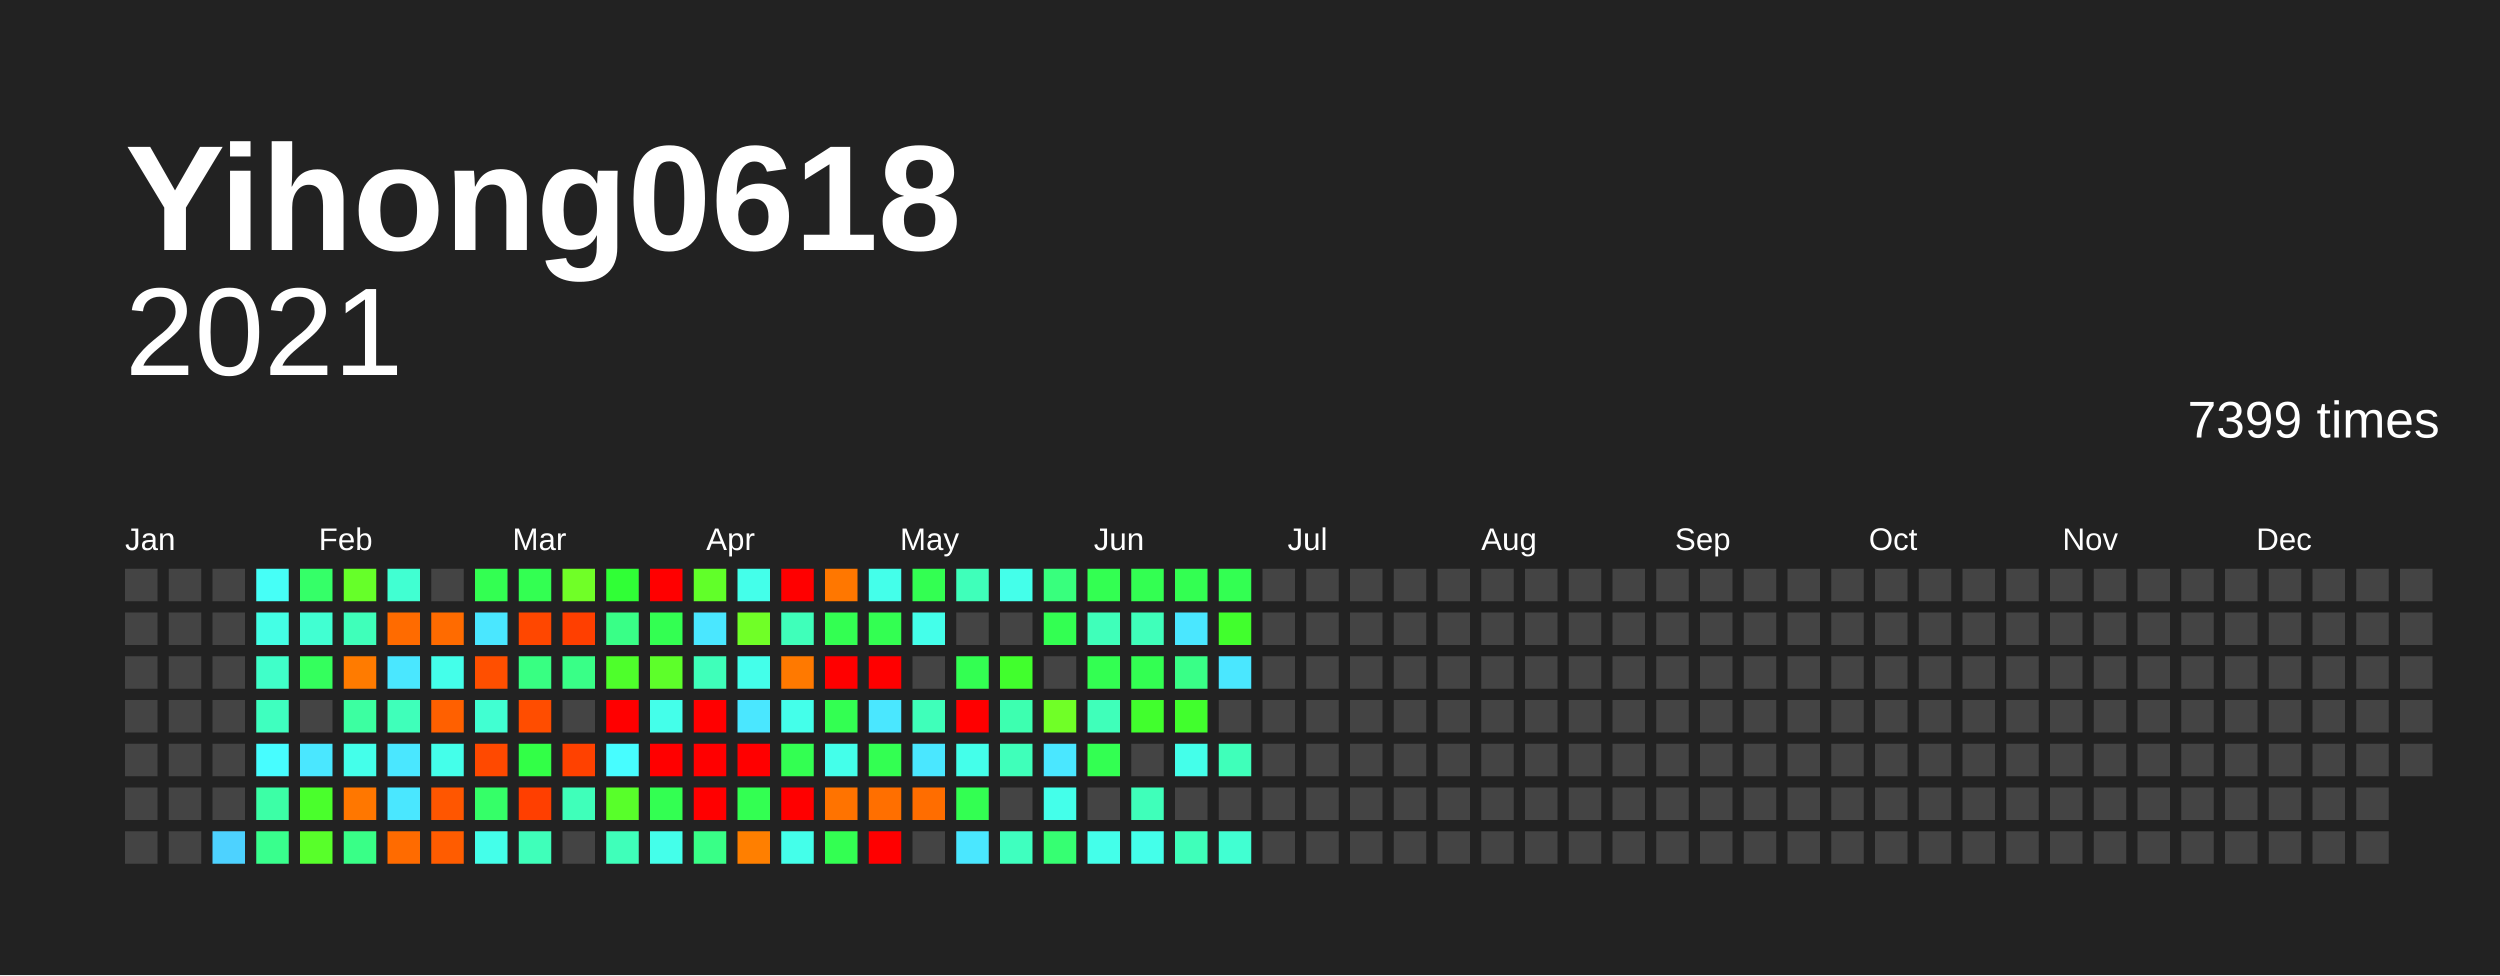
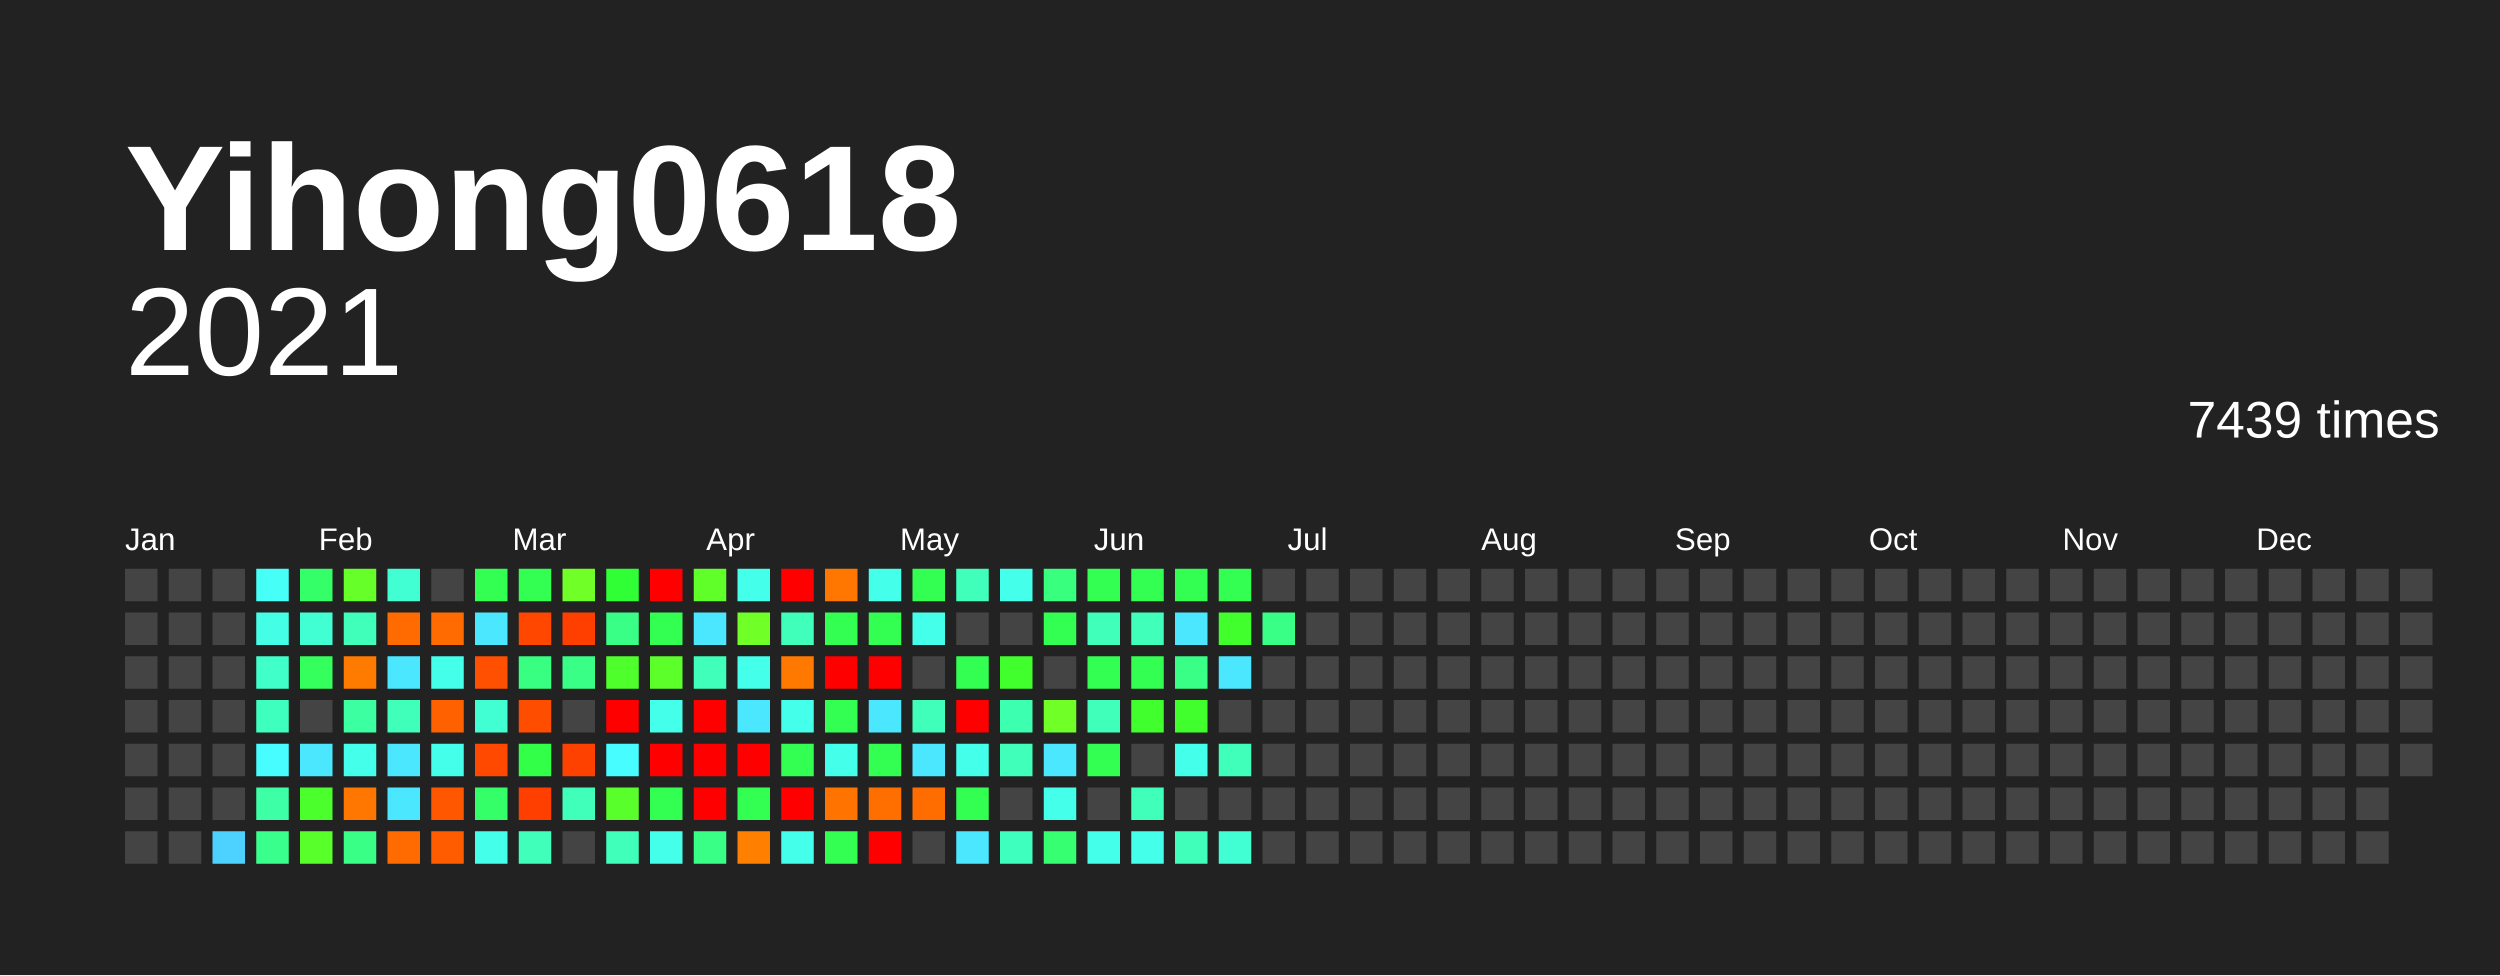
<svg xmlns="http://www.w3.org/2000/svg" baseProfile="full" height="78mm" version="1.1" viewBox="0,0,200,78" width="200mm">
  <defs />
  <rect fill="#222222" height="78" width="200" x="0" y="0" />
  <text fill="#FFFFFF" style="font-size:12px; font-family:Arial; font-weight:bold;" x="10" y="20">Yihong0618</text>
  <text alignment-baseline="hanging" fill="#FFFFFF" style="font-size:10.0px; font-family:Arial;" x="10" y="30">2021</text>
-   <text alignment-baseline="hanging" fill="#FFFFFF" style="font-size:4.125px; font-family:Arial;" x="175" y="35">7399 times</text>
+   <text alignment-baseline="hanging" fill="#FFFFFF" style="font-size:4.125px; font-family:Arial;" x="175" y="35">7439 times</text>
  <text fill="#FFFFFF" style="font-size:2.5px; font-family:Arial" x="10.0" y="44">Jan</text>
  <text fill="#FFFFFF" style="font-size:2.5px; font-family:Arial" x="25.5" y="44">Feb</text>
  <text fill="#FFFFFF" style="font-size:2.5px; font-family:Arial" x="41.0" y="44">Mar</text>
  <text fill="#FFFFFF" style="font-size:2.5px; font-family:Arial" x="56.5" y="44">Apr</text>
  <text fill="#FFFFFF" style="font-size:2.5px; font-family:Arial" x="72.0" y="44">May</text>
  <text fill="#FFFFFF" style="font-size:2.5px; font-family:Arial" x="87.5" y="44">Jun</text>
  <text fill="#FFFFFF" style="font-size:2.5px; font-family:Arial" x="103.0" y="44">Jul</text>
  <text fill="#FFFFFF" style="font-size:2.5px; font-family:Arial" x="118.5" y="44">Aug</text>
  <text fill="#FFFFFF" style="font-size:2.5px; font-family:Arial" x="134.0" y="44">Sep</text>
  <text fill="#FFFFFF" style="font-size:2.5px; font-family:Arial" x="149.5" y="44">Oct</text>
  <text fill="#FFFFFF" style="font-size:2.5px; font-family:Arial" x="165.0" y="44">Nov</text>
  <text fill="#FFFFFF" style="font-size:2.5px; font-family:Arial" x="180.5" y="44">Dec</text>
  <rect fill="#444444" height="2.6" width="2.6" x="10.0" y="45.5" />
  <rect fill="#444444" height="2.6" width="2.6" x="10.0" y="49.0" />
  <rect fill="#444444" height="2.6" width="2.6" x="10.0" y="52.5" />
  <rect fill="#444444" height="2.6" width="2.6" x="10.0" y="56.0" />
  <rect fill="#444444" height="2.6" width="2.6" x="10.0" y="59.5" />
  <rect fill="#444444" height="2.6" width="2.6" x="10.0" y="63.0" />
  <rect fill="#444444" height="2.6" width="2.6" x="10.0" y="66.5" />
  <rect fill="#444444" height="2.6" width="2.6" x="13.5" y="45.5" />
  <rect fill="#444444" height="2.6" width="2.6" x="13.5" y="49.0" />
  <rect fill="#444444" height="2.6" width="2.6" x="13.5" y="52.5" />
  <rect fill="#444444" height="2.6" width="2.6" x="13.5" y="56.0" />
  <rect fill="#444444" height="2.6" width="2.6" x="13.5" y="59.5" />
  <rect fill="#444444" height="2.6" width="2.6" x="13.5" y="63.0" />
  <rect fill="#444444" height="2.6" width="2.6" x="13.5" y="66.5" />
  <rect fill="#444444" height="2.6" width="2.6" x="17.0" y="45.5" />
  <rect fill="#444444" height="2.6" width="2.6" x="17.0" y="49.0" />
  <rect fill="#444444" height="2.6" width="2.6" x="17.0" y="52.5" />
  <rect fill="#444444" height="2.6" width="2.6" x="17.0" y="56.0" />
  <rect fill="#444444" height="2.6" width="2.6" x="17.0" y="59.5" />
  <rect fill="#444444" height="2.6" width="2.6" x="17.0" y="63.0" />
  <rect fill="#4dd2ff" height="2.6" width="2.6" x="17.0" y="66.5" />
  <rect fill="#46fff7" height="2.6" width="2.6" x="20.5" y="45.5" />
  <rect fill="#44ffe5" height="2.6" width="2.6" x="20.5" y="49.0" />
  <rect fill="#40ffc9" height="2.6" width="2.6" x="20.5" y="52.5" />
  <rect fill="#3fffbf" height="2.6" width="2.6" x="20.5" y="56.0" />
  <rect fill="#47fdff" height="2.6" width="2.6" x="20.5" y="59.5" />
  <rect fill="#3cffa6" height="2.6" width="2.6" x="20.5" y="63.0" />
  <rect fill="#39ff8d" height="2.6" width="2.6" x="20.5" y="66.5" />
  <rect fill="#35ff68" height="2.6" width="2.6" x="24.0" y="45.5" />
  <rect fill="#41ffd2" height="2.6" width="2.6" x="24.0" y="49.0" />
  <rect fill="#34ff5d" height="2.6" width="2.6" x="24.0" y="52.5" />
  <rect fill="#444444" height="2.6" width="2.6" x="24.0" y="56.0" />
  <rect fill="#4ae7ff" height="2.6" width="2.6" x="24.0" y="59.5" />
  <rect fill="#4aff2c" height="2.6" width="2.6" x="24.0" y="63.0" />
  <rect fill="#58ff2a" height="2.6" width="2.6" x="24.0" y="66.5" />
  <rect fill="#66ff29" height="2.6" width="2.6" x="27.5" y="45.5" />
  <rect fill="#3fffba" height="2.6" width="2.6" x="27.5" y="49.0" />
  <rect fill="#ff7b00" height="2.6" width="2.6" x="27.5" y="52.5" />
  <rect fill="#3cffa1" height="2.6" width="2.6" x="27.5" y="56.0" />
  <rect fill="#44ffea" height="2.6" width="2.6" x="27.5" y="59.5" />
  <rect fill="#ff7700" height="2.6" width="2.6" x="27.5" y="63.0" />
  <rect fill="#39ff87" height="2.6" width="2.6" x="27.5" y="66.5" />
  <rect fill="#41ffd2" height="2.6" width="2.6" x="31.0" y="45.5" />
  <rect fill="#ff6b00" height="2.6" width="2.6" x="31.0" y="49.0" />
  <rect fill="#4ae7ff" height="2.6" width="2.6" x="31.0" y="52.5" />
  <rect fill="#3fffba" height="2.6" width="2.6" x="31.0" y="56.0" />
  <rect fill="#4ae7ff" height="2.6" width="2.6" x="31.0" y="59.5" />
  <rect fill="#4ae7ff" height="2.6" width="2.6" x="31.0" y="63.0" />
  <rect fill="#ff6b00" height="2.6" width="2.6" x="31.0" y="66.5" />
  <rect fill="#444444" height="2.6" width="2.6" x="34.5" y="45.5" />
  <rect fill="#ff6b00" height="2.6" width="2.6" x="34.5" y="49.0" />
  <rect fill="#44ffea" height="2.6" width="2.6" x="34.5" y="52.5" />
  <rect fill="#ff6000" height="2.6" width="2.6" x="34.5" y="56.0" />
  <rect fill="#44ffea" height="2.6" width="2.6" x="34.5" y="59.5" />
  <rect fill="#ff5600" height="2.6" width="2.6" x="34.5" y="63.0" />
  <rect fill="#ff5c00" height="2.6" width="2.6" x="34.5" y="66.5" />
  <rect fill="#33ff52" height="2.6" width="2.6" x="38.0" y="45.5" />
  <rect fill="#4ae7ff" height="2.6" width="2.6" x="38.0" y="49.0" />
  <rect fill="#ff4f00" height="2.6" width="2.6" x="38.0" y="52.5" />
  <rect fill="#41ffd2" height="2.6" width="2.6" x="38.0" y="56.0" />
  <rect fill="#ff4900" height="2.6" width="2.6" x="38.0" y="59.5" />
  <rect fill="#35ff68" height="2.6" width="2.6" x="38.0" y="63.0" />
  <rect fill="#44ffea" height="2.6" width="2.6" x="38.0" y="66.5" />
  <rect fill="#33ff52" height="2.6" width="2.6" x="41.5" y="45.5" />
  <rect fill="#ff4700" height="2.6" width="2.6" x="41.5" y="49.0" />
  <rect fill="#38ff82" height="2.6" width="2.6" x="41.5" y="52.5" />
  <rect fill="#ff4d00" height="2.6" width="2.6" x="41.5" y="56.0" />
  <rect fill="#32ff47" height="2.6" width="2.6" x="41.5" y="59.5" />
  <rect fill="#ff3f00" height="2.6" width="2.6" x="41.5" y="63.0" />
  <rect fill="#3fffba" height="2.6" width="2.6" x="41.5" y="66.5" />
  <rect fill="#70ff27" height="2.6" width="2.6" x="45.0" y="45.5" />
  <rect fill="#ff3f00" height="2.6" width="2.6" x="45.0" y="49.0" />
  <rect fill="#39ff87" height="2.6" width="2.6" x="45.0" y="52.5" />
  <rect fill="#444444" height="2.6" width="2.6" x="45.0" y="56.0" />
  <rect fill="#ff4100" height="2.6" width="2.6" x="45.0" y="59.5" />
  <rect fill="#3fffba" height="2.6" width="2.6" x="45.0" y="63.0" />
  <rect fill="#444444" height="2.6" width="2.6" x="45.0" y="66.5" />
  <rect fill="#30ff36" height="2.6" width="2.6" x="48.5" y="45.5" />
  <rect fill="#39ff87" height="2.6" width="2.6" x="48.5" y="49.0" />
  <rect fill="#4eff2b" height="2.6" width="2.6" x="48.5" y="52.5" />
  <rect fill="red" height="2.6" width="2.6" x="48.5" y="56.0" />
  <rect fill="#47fdff" height="2.6" width="2.6" x="48.5" y="59.5" />
  <rect fill="#58ff2a" height="2.6" width="2.6" x="48.5" y="63.0" />
  <rect fill="#3fffba" height="2.6" width="2.6" x="48.5" y="66.5" />
  <rect fill="red" height="2.6" width="2.6" x="52.0" y="45.5" />
  <rect fill="#33ff52" height="2.6" width="2.6" x="52.0" y="49.0" />
  <rect fill="#5dff2a" height="2.6" width="2.6" x="52.0" y="52.5" />
  <rect fill="#44ffea" height="2.6" width="2.6" x="52.0" y="56.0" />
  <rect fill="red" height="2.6" width="2.6" x="52.0" y="59.5" />
  <rect fill="#33ff52" height="2.6" width="2.6" x="52.0" y="63.0" />
  <rect fill="#44ffea" height="2.6" width="2.6" x="52.0" y="66.5" />
  <rect fill="#61ff29" height="2.6" width="2.6" x="55.5" y="45.5" />
  <rect fill="#4ae7ff" height="2.6" width="2.6" x="55.5" y="49.0" />
  <rect fill="#3fffba" height="2.6" width="2.6" x="55.5" y="52.5" />
  <rect fill="red" height="2.6" width="2.6" x="55.5" y="56.0" />
  <rect fill="red" height="2.6" width="2.6" x="55.5" y="59.5" />
  <rect fill="red" height="2.6" width="2.6" x="55.5" y="63.0" />
  <rect fill="#39ff87" height="2.6" width="2.6" x="55.5" y="66.5" />
  <rect fill="#44ffea" height="2.6" width="2.6" x="59.0" y="45.5" />
  <rect fill="#70ff27" height="2.6" width="2.6" x="59.0" y="49.0" />
  <rect fill="#44ffea" height="2.6" width="2.6" x="59.0" y="52.5" />
  <rect fill="#4ae7ff" height="2.6" width="2.6" x="59.0" y="56.0" />
  <rect fill="red" height="2.6" width="2.6" x="59.0" y="59.5" />
  <rect fill="#33ff52" height="2.6" width="2.6" x="59.0" y="63.0" />
  <rect fill="#ff7f00" height="2.6" width="2.6" x="59.0" y="66.5" />
  <rect fill="red" height="2.6" width="2.6" x="62.5" y="45.5" />
  <rect fill="#3fffba" height="2.6" width="2.6" x="62.5" y="49.0" />
  <rect fill="#ff7900" height="2.6" width="2.6" x="62.5" y="52.5" />
  <rect fill="#44ffea" height="2.6" width="2.6" x="62.5" y="56.0" />
  <rect fill="#33ff52" height="2.6" width="2.6" x="62.5" y="59.5" />
  <rect fill="red" height="2.6" width="2.6" x="62.5" y="63.0" />
  <rect fill="#44ffea" height="2.6" width="2.6" x="62.5" y="66.5" />
  <rect fill="#ff7700" height="2.6" width="2.6" x="66.0" y="45.5" />
  <rect fill="#33ff52" height="2.6" width="2.6" x="66.0" y="49.0" />
  <rect fill="red" height="2.6" width="2.6" x="66.0" y="52.5" />
  <rect fill="#33ff52" height="2.6" width="2.6" x="66.0" y="56.0" />
  <rect fill="#44ffea" height="2.6" width="2.6" x="66.0" y="59.5" />
  <rect fill="#ff7300" height="2.6" width="2.6" x="66.0" y="63.0" />
  <rect fill="#33ff52" height="2.6" width="2.6" x="66.0" y="66.5" />
  <rect fill="#44ffea" height="2.6" width="2.6" x="69.5" y="45.5" />
  <rect fill="#33ff52" height="2.6" width="2.6" x="69.5" y="49.0" />
  <rect fill="red" height="2.6" width="2.6" x="69.5" y="52.5" />
  <rect fill="#4ae7ff" height="2.6" width="2.6" x="69.5" y="56.0" />
  <rect fill="#33ff52" height="2.6" width="2.6" x="69.5" y="59.5" />
  <rect fill="#ff6f00" height="2.6" width="2.6" x="69.5" y="63.0" />
  <rect fill="red" height="2.6" width="2.6" x="69.5" y="66.5" />
  <rect fill="#33ff52" height="2.6" width="2.6" x="73.0" y="45.5" />
  <rect fill="#44ffea" height="2.6" width="2.6" x="73.0" y="49.0" />
  <rect fill="#444444" height="2.6" width="2.6" x="73.0" y="52.5" />
  <rect fill="#3fffba" height="2.6" width="2.6" x="73.0" y="56.0" />
  <rect fill="#4ae7ff" height="2.6" width="2.6" x="73.0" y="59.5" />
  <rect fill="#ff6d00" height="2.6" width="2.6" x="73.0" y="63.0" />
  <rect fill="#444444" height="2.6" width="2.6" x="73.0" y="66.5" />
  <rect fill="#3fffba" height="2.6" width="2.6" x="76.5" y="45.5" />
  <rect fill="#444444" height="2.6" width="2.6" x="76.5" y="49.0" />
  <rect fill="#33ff52" height="2.6" width="2.6" x="76.5" y="52.5" />
  <rect fill="red" height="2.6" width="2.6" x="76.5" y="56.0" />
  <rect fill="#44ffea" height="2.6" width="2.6" x="76.5" y="59.5" />
  <rect fill="#33ff52" height="2.6" width="2.6" x="76.5" y="63.0" />
  <rect fill="#4ae7ff" height="2.6" width="2.6" x="76.5" y="66.5" />
  <rect fill="#44ffea" height="2.6" width="2.6" x="80.0" y="45.5" />
  <rect fill="#444444" height="2.6" width="2.6" x="80.0" y="49.0" />
  <rect fill="#41ff2d" height="2.6" width="2.6" x="80.0" y="52.5" />
  <rect fill="#3dffb0" height="2.6" width="2.6" x="80.0" y="56.0" />
  <rect fill="#3fffba" height="2.6" width="2.6" x="80.0" y="59.5" />
  <rect fill="#444444" height="2.6" width="2.6" x="80.0" y="63.0" />
  <rect fill="#3fffbf" height="2.6" width="2.6" x="80.0" y="66.5" />
  <rect fill="#38ff7d" height="2.6" width="2.6" x="83.5" y="45.5" />
  <rect fill="#33ff52" height="2.6" width="2.6" x="83.5" y="49.0" />
  <rect fill="#444444" height="2.6" width="2.6" x="83.5" y="52.5" />
  <rect fill="#70ff27" height="2.6" width="2.6" x="83.5" y="56.0" />
  <rect fill="#4ae7ff" height="2.6" width="2.6" x="83.5" y="59.5" />
  <rect fill="#44ffea" height="2.6" width="2.6" x="83.5" y="63.0" />
  <rect fill="#36ff72" height="2.6" width="2.6" x="83.5" y="66.5" />
  <rect fill="#33ff52" height="2.6" width="2.6" x="87.0" y="45.5" />
  <rect fill="#3fffba" height="2.6" width="2.6" x="87.0" y="49.0" />
  <rect fill="#33ff52" height="2.6" width="2.6" x="87.0" y="52.5" />
  <rect fill="#3fffba" height="2.6" width="2.6" x="87.0" y="56.0" />
  <rect fill="#33ff52" height="2.6" width="2.6" x="87.0" y="59.5" />
  <rect fill="#444444" height="2.6" width="2.6" x="87.0" y="63.0" />
  <rect fill="#44ffea" height="2.6" width="2.6" x="87.0" y="66.5" />
  <rect fill="#33ff52" height="2.6" width="2.6" x="90.5" y="45.5" />
  <rect fill="#3fffba" height="2.6" width="2.6" x="90.5" y="49.0" />
  <rect fill="#33ff52" height="2.6" width="2.6" x="90.5" y="52.5" />
  <rect fill="#41ff2d" height="2.6" width="2.6" x="90.5" y="56.0" />
  <rect fill="#444444" height="2.6" width="2.6" x="90.5" y="59.5" />
  <rect fill="#3fffba" height="2.6" width="2.6" x="90.5" y="63.0" />
  <rect fill="#44ffea" height="2.6" width="2.6" x="90.5" y="66.5" />
  <rect fill="#33ff52" height="2.6" width="2.6" x="94.0" y="45.5" />
  <rect fill="#4ae7ff" height="2.6" width="2.6" x="94.0" y="49.0" />
  <rect fill="#39ff87" height="2.6" width="2.6" x="94.0" y="52.5" />
  <rect fill="#41ff2d" height="2.6" width="2.6" x="94.0" y="56.0" />
  <rect fill="#44ffea" height="2.6" width="2.6" x="94.0" y="59.5" />
  <rect fill="#444444" height="2.6" width="2.6" x="94.0" y="63.0" />
  <rect fill="#3fffba" height="2.6" width="2.6" x="94.0" y="66.5" />
  <rect fill="#33ff52" height="2.6" width="2.6" x="97.5" y="45.5" />
  <rect fill="#41ff2d" height="2.6" width="2.6" x="97.5" y="49.0" />
  <rect fill="#4ae7ff" height="2.6" width="2.6" x="97.5" y="52.5" />
  <rect fill="#444444" height="2.6" width="2.6" x="97.5" y="56.0" />
  <rect fill="#3fffba" height="2.6" width="2.6" x="97.5" y="59.5" />
  <rect fill="#444444" height="2.6" width="2.6" x="97.5" y="63.0" />
  <rect fill="#41ffd2" height="2.6" width="2.6" x="97.5" y="66.5" />
  <rect fill="#444444" height="2.6" width="2.6" x="101.0" y="45.5" />
-   <rect fill="#444444" height="2.6" width="2.6" x="101.0" y="49.0" />
+   <rect fill="#39ff87" height="2.6" width="2.6" x="101.0" y="49.0" />
  <rect fill="#444444" height="2.6" width="2.6" x="101.0" y="52.5" />
  <rect fill="#444444" height="2.6" width="2.6" x="101.0" y="56.0" />
  <rect fill="#444444" height="2.6" width="2.6" x="101.0" y="59.5" />
  <rect fill="#444444" height="2.6" width="2.6" x="101.0" y="63.0" />
  <rect fill="#444444" height="2.6" width="2.6" x="101.0" y="66.5" />
  <rect fill="#444444" height="2.6" width="2.6" x="104.5" y="45.5" />
  <rect fill="#444444" height="2.6" width="2.6" x="104.5" y="49.0" />
  <rect fill="#444444" height="2.6" width="2.6" x="104.5" y="52.5" />
  <rect fill="#444444" height="2.6" width="2.6" x="104.5" y="56.0" />
  <rect fill="#444444" height="2.6" width="2.6" x="104.5" y="59.5" />
  <rect fill="#444444" height="2.6" width="2.6" x="104.5" y="63.0" />
  <rect fill="#444444" height="2.6" width="2.6" x="104.5" y="66.5" />
  <rect fill="#444444" height="2.6" width="2.6" x="108.0" y="45.5" />
  <rect fill="#444444" height="2.6" width="2.6" x="108.0" y="49.0" />
  <rect fill="#444444" height="2.6" width="2.6" x="108.0" y="52.5" />
  <rect fill="#444444" height="2.6" width="2.6" x="108.0" y="56.0" />
  <rect fill="#444444" height="2.6" width="2.6" x="108.0" y="59.5" />
  <rect fill="#444444" height="2.6" width="2.6" x="108.0" y="63.0" />
  <rect fill="#444444" height="2.6" width="2.6" x="108.0" y="66.5" />
  <rect fill="#444444" height="2.6" width="2.6" x="111.5" y="45.5" />
  <rect fill="#444444" height="2.6" width="2.6" x="111.5" y="49.0" />
  <rect fill="#444444" height="2.6" width="2.6" x="111.5" y="52.5" />
  <rect fill="#444444" height="2.6" width="2.6" x="111.5" y="56.0" />
  <rect fill="#444444" height="2.6" width="2.6" x="111.5" y="59.5" />
  <rect fill="#444444" height="2.6" width="2.6" x="111.5" y="63.0" />
  <rect fill="#444444" height="2.6" width="2.6" x="111.5" y="66.5" />
  <rect fill="#444444" height="2.6" width="2.6" x="115.0" y="45.5" />
  <rect fill="#444444" height="2.6" width="2.6" x="115.0" y="49.0" />
  <rect fill="#444444" height="2.6" width="2.6" x="115.0" y="52.5" />
  <rect fill="#444444" height="2.6" width="2.6" x="115.0" y="56.0" />
  <rect fill="#444444" height="2.6" width="2.6" x="115.0" y="59.5" />
  <rect fill="#444444" height="2.6" width="2.6" x="115.0" y="63.0" />
  <rect fill="#444444" height="2.6" width="2.6" x="115.0" y="66.5" />
  <rect fill="#444444" height="2.6" width="2.6" x="118.5" y="45.5" />
  <rect fill="#444444" height="2.6" width="2.6" x="118.5" y="49.0" />
  <rect fill="#444444" height="2.6" width="2.6" x="118.5" y="52.5" />
  <rect fill="#444444" height="2.6" width="2.6" x="118.5" y="56.0" />
  <rect fill="#444444" height="2.6" width="2.6" x="118.5" y="59.5" />
  <rect fill="#444444" height="2.6" width="2.6" x="118.5" y="63.0" />
  <rect fill="#444444" height="2.6" width="2.6" x="118.5" y="66.5" />
  <rect fill="#444444" height="2.6" width="2.6" x="122.0" y="45.5" />
  <rect fill="#444444" height="2.6" width="2.6" x="122.0" y="49.0" />
  <rect fill="#444444" height="2.6" width="2.6" x="122.0" y="52.5" />
  <rect fill="#444444" height="2.6" width="2.6" x="122.0" y="56.0" />
  <rect fill="#444444" height="2.6" width="2.6" x="122.0" y="59.5" />
  <rect fill="#444444" height="2.6" width="2.6" x="122.0" y="63.0" />
  <rect fill="#444444" height="2.6" width="2.6" x="122.0" y="66.5" />
  <rect fill="#444444" height="2.6" width="2.6" x="125.5" y="45.5" />
  <rect fill="#444444" height="2.6" width="2.6" x="125.5" y="49.0" />
  <rect fill="#444444" height="2.6" width="2.6" x="125.5" y="52.5" />
  <rect fill="#444444" height="2.6" width="2.6" x="125.5" y="56.0" />
  <rect fill="#444444" height="2.6" width="2.6" x="125.5" y="59.5" />
  <rect fill="#444444" height="2.6" width="2.6" x="125.5" y="63.0" />
  <rect fill="#444444" height="2.6" width="2.6" x="125.5" y="66.5" />
  <rect fill="#444444" height="2.6" width="2.6" x="129.0" y="45.5" />
  <rect fill="#444444" height="2.6" width="2.6" x="129.0" y="49.0" />
  <rect fill="#444444" height="2.6" width="2.6" x="129.0" y="52.5" />
  <rect fill="#444444" height="2.6" width="2.6" x="129.0" y="56.0" />
  <rect fill="#444444" height="2.6" width="2.6" x="129.0" y="59.5" />
  <rect fill="#444444" height="2.6" width="2.6" x="129.0" y="63.0" />
  <rect fill="#444444" height="2.6" width="2.6" x="129.0" y="66.5" />
  <rect fill="#444444" height="2.6" width="2.6" x="132.5" y="45.5" />
  <rect fill="#444444" height="2.6" width="2.6" x="132.5" y="49.0" />
  <rect fill="#444444" height="2.6" width="2.6" x="132.5" y="52.5" />
  <rect fill="#444444" height="2.6" width="2.6" x="132.5" y="56.0" />
  <rect fill="#444444" height="2.6" width="2.6" x="132.5" y="59.5" />
  <rect fill="#444444" height="2.6" width="2.6" x="132.5" y="63.0" />
  <rect fill="#444444" height="2.6" width="2.6" x="132.5" y="66.5" />
  <rect fill="#444444" height="2.6" width="2.6" x="136.0" y="45.5" />
  <rect fill="#444444" height="2.6" width="2.6" x="136.0" y="49.0" />
  <rect fill="#444444" height="2.6" width="2.6" x="136.0" y="52.5" />
  <rect fill="#444444" height="2.6" width="2.6" x="136.0" y="56.0" />
  <rect fill="#444444" height="2.6" width="2.6" x="136.0" y="59.5" />
  <rect fill="#444444" height="2.6" width="2.6" x="136.0" y="63.0" />
  <rect fill="#444444" height="2.6" width="2.6" x="136.0" y="66.5" />
  <rect fill="#444444" height="2.6" width="2.6" x="139.5" y="45.5" />
  <rect fill="#444444" height="2.6" width="2.6" x="139.5" y="49.0" />
  <rect fill="#444444" height="2.6" width="2.6" x="139.5" y="52.5" />
  <rect fill="#444444" height="2.6" width="2.6" x="139.5" y="56.0" />
  <rect fill="#444444" height="2.6" width="2.6" x="139.5" y="59.5" />
  <rect fill="#444444" height="2.6" width="2.6" x="139.5" y="63.0" />
  <rect fill="#444444" height="2.6" width="2.6" x="139.5" y="66.5" />
  <rect fill="#444444" height="2.6" width="2.6" x="143.0" y="45.5" />
  <rect fill="#444444" height="2.6" width="2.6" x="143.0" y="49.0" />
  <rect fill="#444444" height="2.6" width="2.6" x="143.0" y="52.5" />
  <rect fill="#444444" height="2.6" width="2.6" x="143.0" y="56.0" />
  <rect fill="#444444" height="2.6" width="2.6" x="143.0" y="59.5" />
  <rect fill="#444444" height="2.6" width="2.6" x="143.0" y="63.0" />
  <rect fill="#444444" height="2.6" width="2.6" x="143.0" y="66.5" />
  <rect fill="#444444" height="2.6" width="2.6" x="146.5" y="45.5" />
  <rect fill="#444444" height="2.6" width="2.6" x="146.5" y="49.0" />
  <rect fill="#444444" height="2.6" width="2.6" x="146.5" y="52.5" />
  <rect fill="#444444" height="2.6" width="2.6" x="146.5" y="56.0" />
  <rect fill="#444444" height="2.6" width="2.6" x="146.5" y="59.5" />
  <rect fill="#444444" height="2.6" width="2.6" x="146.5" y="63.0" />
  <rect fill="#444444" height="2.6" width="2.6" x="146.5" y="66.5" />
  <rect fill="#444444" height="2.6" width="2.6" x="150.0" y="45.5" />
  <rect fill="#444444" height="2.6" width="2.6" x="150.0" y="49.0" />
  <rect fill="#444444" height="2.6" width="2.6" x="150.0" y="52.5" />
  <rect fill="#444444" height="2.6" width="2.6" x="150.0" y="56.0" />
  <rect fill="#444444" height="2.6" width="2.6" x="150.0" y="59.5" />
  <rect fill="#444444" height="2.6" width="2.6" x="150.0" y="63.0" />
  <rect fill="#444444" height="2.6" width="2.6" x="150.0" y="66.5" />
  <rect fill="#444444" height="2.6" width="2.6" x="153.5" y="45.5" />
  <rect fill="#444444" height="2.6" width="2.6" x="153.5" y="49.0" />
  <rect fill="#444444" height="2.6" width="2.6" x="153.5" y="52.5" />
  <rect fill="#444444" height="2.6" width="2.6" x="153.5" y="56.0" />
  <rect fill="#444444" height="2.6" width="2.6" x="153.5" y="59.5" />
  <rect fill="#444444" height="2.6" width="2.6" x="153.5" y="63.0" />
  <rect fill="#444444" height="2.6" width="2.6" x="153.5" y="66.5" />
  <rect fill="#444444" height="2.6" width="2.6" x="157.0" y="45.5" />
  <rect fill="#444444" height="2.6" width="2.6" x="157.0" y="49.0" />
  <rect fill="#444444" height="2.6" width="2.6" x="157.0" y="52.5" />
  <rect fill="#444444" height="2.6" width="2.6" x="157.0" y="56.0" />
  <rect fill="#444444" height="2.6" width="2.6" x="157.0" y="59.5" />
  <rect fill="#444444" height="2.6" width="2.6" x="157.0" y="63.0" />
  <rect fill="#444444" height="2.6" width="2.6" x="157.0" y="66.5" />
  <rect fill="#444444" height="2.6" width="2.6" x="160.5" y="45.5" />
  <rect fill="#444444" height="2.6" width="2.6" x="160.5" y="49.0" />
  <rect fill="#444444" height="2.6" width="2.6" x="160.5" y="52.5" />
  <rect fill="#444444" height="2.6" width="2.6" x="160.5" y="56.0" />
  <rect fill="#444444" height="2.6" width="2.6" x="160.5" y="59.5" />
  <rect fill="#444444" height="2.6" width="2.6" x="160.5" y="63.0" />
  <rect fill="#444444" height="2.6" width="2.6" x="160.5" y="66.5" />
  <rect fill="#444444" height="2.6" width="2.6" x="164.0" y="45.5" />
  <rect fill="#444444" height="2.6" width="2.6" x="164.0" y="49.0" />
  <rect fill="#444444" height="2.6" width="2.6" x="164.0" y="52.5" />
  <rect fill="#444444" height="2.6" width="2.6" x="164.0" y="56.0" />
  <rect fill="#444444" height="2.6" width="2.6" x="164.0" y="59.5" />
  <rect fill="#444444" height="2.6" width="2.6" x="164.0" y="63.0" />
  <rect fill="#444444" height="2.6" width="2.6" x="164.0" y="66.5" />
  <rect fill="#444444" height="2.6" width="2.6" x="167.5" y="45.5" />
  <rect fill="#444444" height="2.6" width="2.6" x="167.5" y="49.0" />
  <rect fill="#444444" height="2.6" width="2.6" x="167.5" y="52.5" />
  <rect fill="#444444" height="2.6" width="2.6" x="167.5" y="56.0" />
  <rect fill="#444444" height="2.6" width="2.6" x="167.5" y="59.5" />
  <rect fill="#444444" height="2.6" width="2.6" x="167.5" y="63.0" />
  <rect fill="#444444" height="2.6" width="2.6" x="167.5" y="66.5" />
  <rect fill="#444444" height="2.6" width="2.6" x="171.0" y="45.5" />
  <rect fill="#444444" height="2.6" width="2.6" x="171.0" y="49.0" />
  <rect fill="#444444" height="2.6" width="2.6" x="171.0" y="52.5" />
  <rect fill="#444444" height="2.6" width="2.6" x="171.0" y="56.0" />
  <rect fill="#444444" height="2.6" width="2.6" x="171.0" y="59.5" />
  <rect fill="#444444" height="2.6" width="2.6" x="171.0" y="63.0" />
  <rect fill="#444444" height="2.6" width="2.6" x="171.0" y="66.5" />
  <rect fill="#444444" height="2.6" width="2.6" x="174.5" y="45.5" />
  <rect fill="#444444" height="2.6" width="2.6" x="174.5" y="49.0" />
  <rect fill="#444444" height="2.6" width="2.6" x="174.5" y="52.5" />
  <rect fill="#444444" height="2.6" width="2.6" x="174.5" y="56.0" />
  <rect fill="#444444" height="2.6" width="2.6" x="174.5" y="59.5" />
  <rect fill="#444444" height="2.6" width="2.6" x="174.5" y="63.0" />
  <rect fill="#444444" height="2.6" width="2.6" x="174.5" y="66.5" />
  <rect fill="#444444" height="2.6" width="2.6" x="178.0" y="45.5" />
  <rect fill="#444444" height="2.6" width="2.6" x="178.0" y="49.0" />
  <rect fill="#444444" height="2.6" width="2.6" x="178.0" y="52.5" />
  <rect fill="#444444" height="2.6" width="2.6" x="178.0" y="56.0" />
  <rect fill="#444444" height="2.6" width="2.6" x="178.0" y="59.5" />
  <rect fill="#444444" height="2.6" width="2.6" x="178.0" y="63.0" />
  <rect fill="#444444" height="2.6" width="2.6" x="178.0" y="66.5" />
  <rect fill="#444444" height="2.6" width="2.6" x="181.5" y="45.5" />
  <rect fill="#444444" height="2.6" width="2.6" x="181.5" y="49.0" />
  <rect fill="#444444" height="2.6" width="2.6" x="181.5" y="52.5" />
  <rect fill="#444444" height="2.6" width="2.6" x="181.5" y="56.0" />
  <rect fill="#444444" height="2.6" width="2.6" x="181.5" y="59.5" />
  <rect fill="#444444" height="2.6" width="2.6" x="181.5" y="63.0" />
  <rect fill="#444444" height="2.6" width="2.6" x="181.5" y="66.5" />
  <rect fill="#444444" height="2.6" width="2.6" x="185.0" y="45.5" />
  <rect fill="#444444" height="2.6" width="2.6" x="185.0" y="49.0" />
  <rect fill="#444444" height="2.6" width="2.6" x="185.0" y="52.5" />
  <rect fill="#444444" height="2.6" width="2.6" x="185.0" y="56.0" />
  <rect fill="#444444" height="2.6" width="2.6" x="185.0" y="59.5" />
  <rect fill="#444444" height="2.6" width="2.6" x="185.0" y="63.0" />
  <rect fill="#444444" height="2.6" width="2.6" x="185.0" y="66.5" />
  <rect fill="#444444" height="2.6" width="2.6" x="188.5" y="45.5" />
  <rect fill="#444444" height="2.6" width="2.6" x="188.5" y="49.0" />
  <rect fill="#444444" height="2.6" width="2.6" x="188.5" y="52.5" />
  <rect fill="#444444" height="2.6" width="2.6" x="188.5" y="56.0" />
  <rect fill="#444444" height="2.6" width="2.6" x="188.5" y="59.5" />
  <rect fill="#444444" height="2.6" width="2.6" x="188.5" y="63.0" />
  <rect fill="#444444" height="2.6" width="2.6" x="188.5" y="66.5" />
  <rect fill="#444444" height="2.6" width="2.6" x="192.0" y="45.5" />
  <rect fill="#444444" height="2.6" width="2.6" x="192.0" y="49.0" />
  <rect fill="#444444" height="2.6" width="2.6" x="192.0" y="52.5" />
  <rect fill="#444444" height="2.6" width="2.6" x="192.0" y="56.0" />
  <rect fill="#444444" height="2.6" width="2.6" x="192.0" y="59.5" />
</svg>
